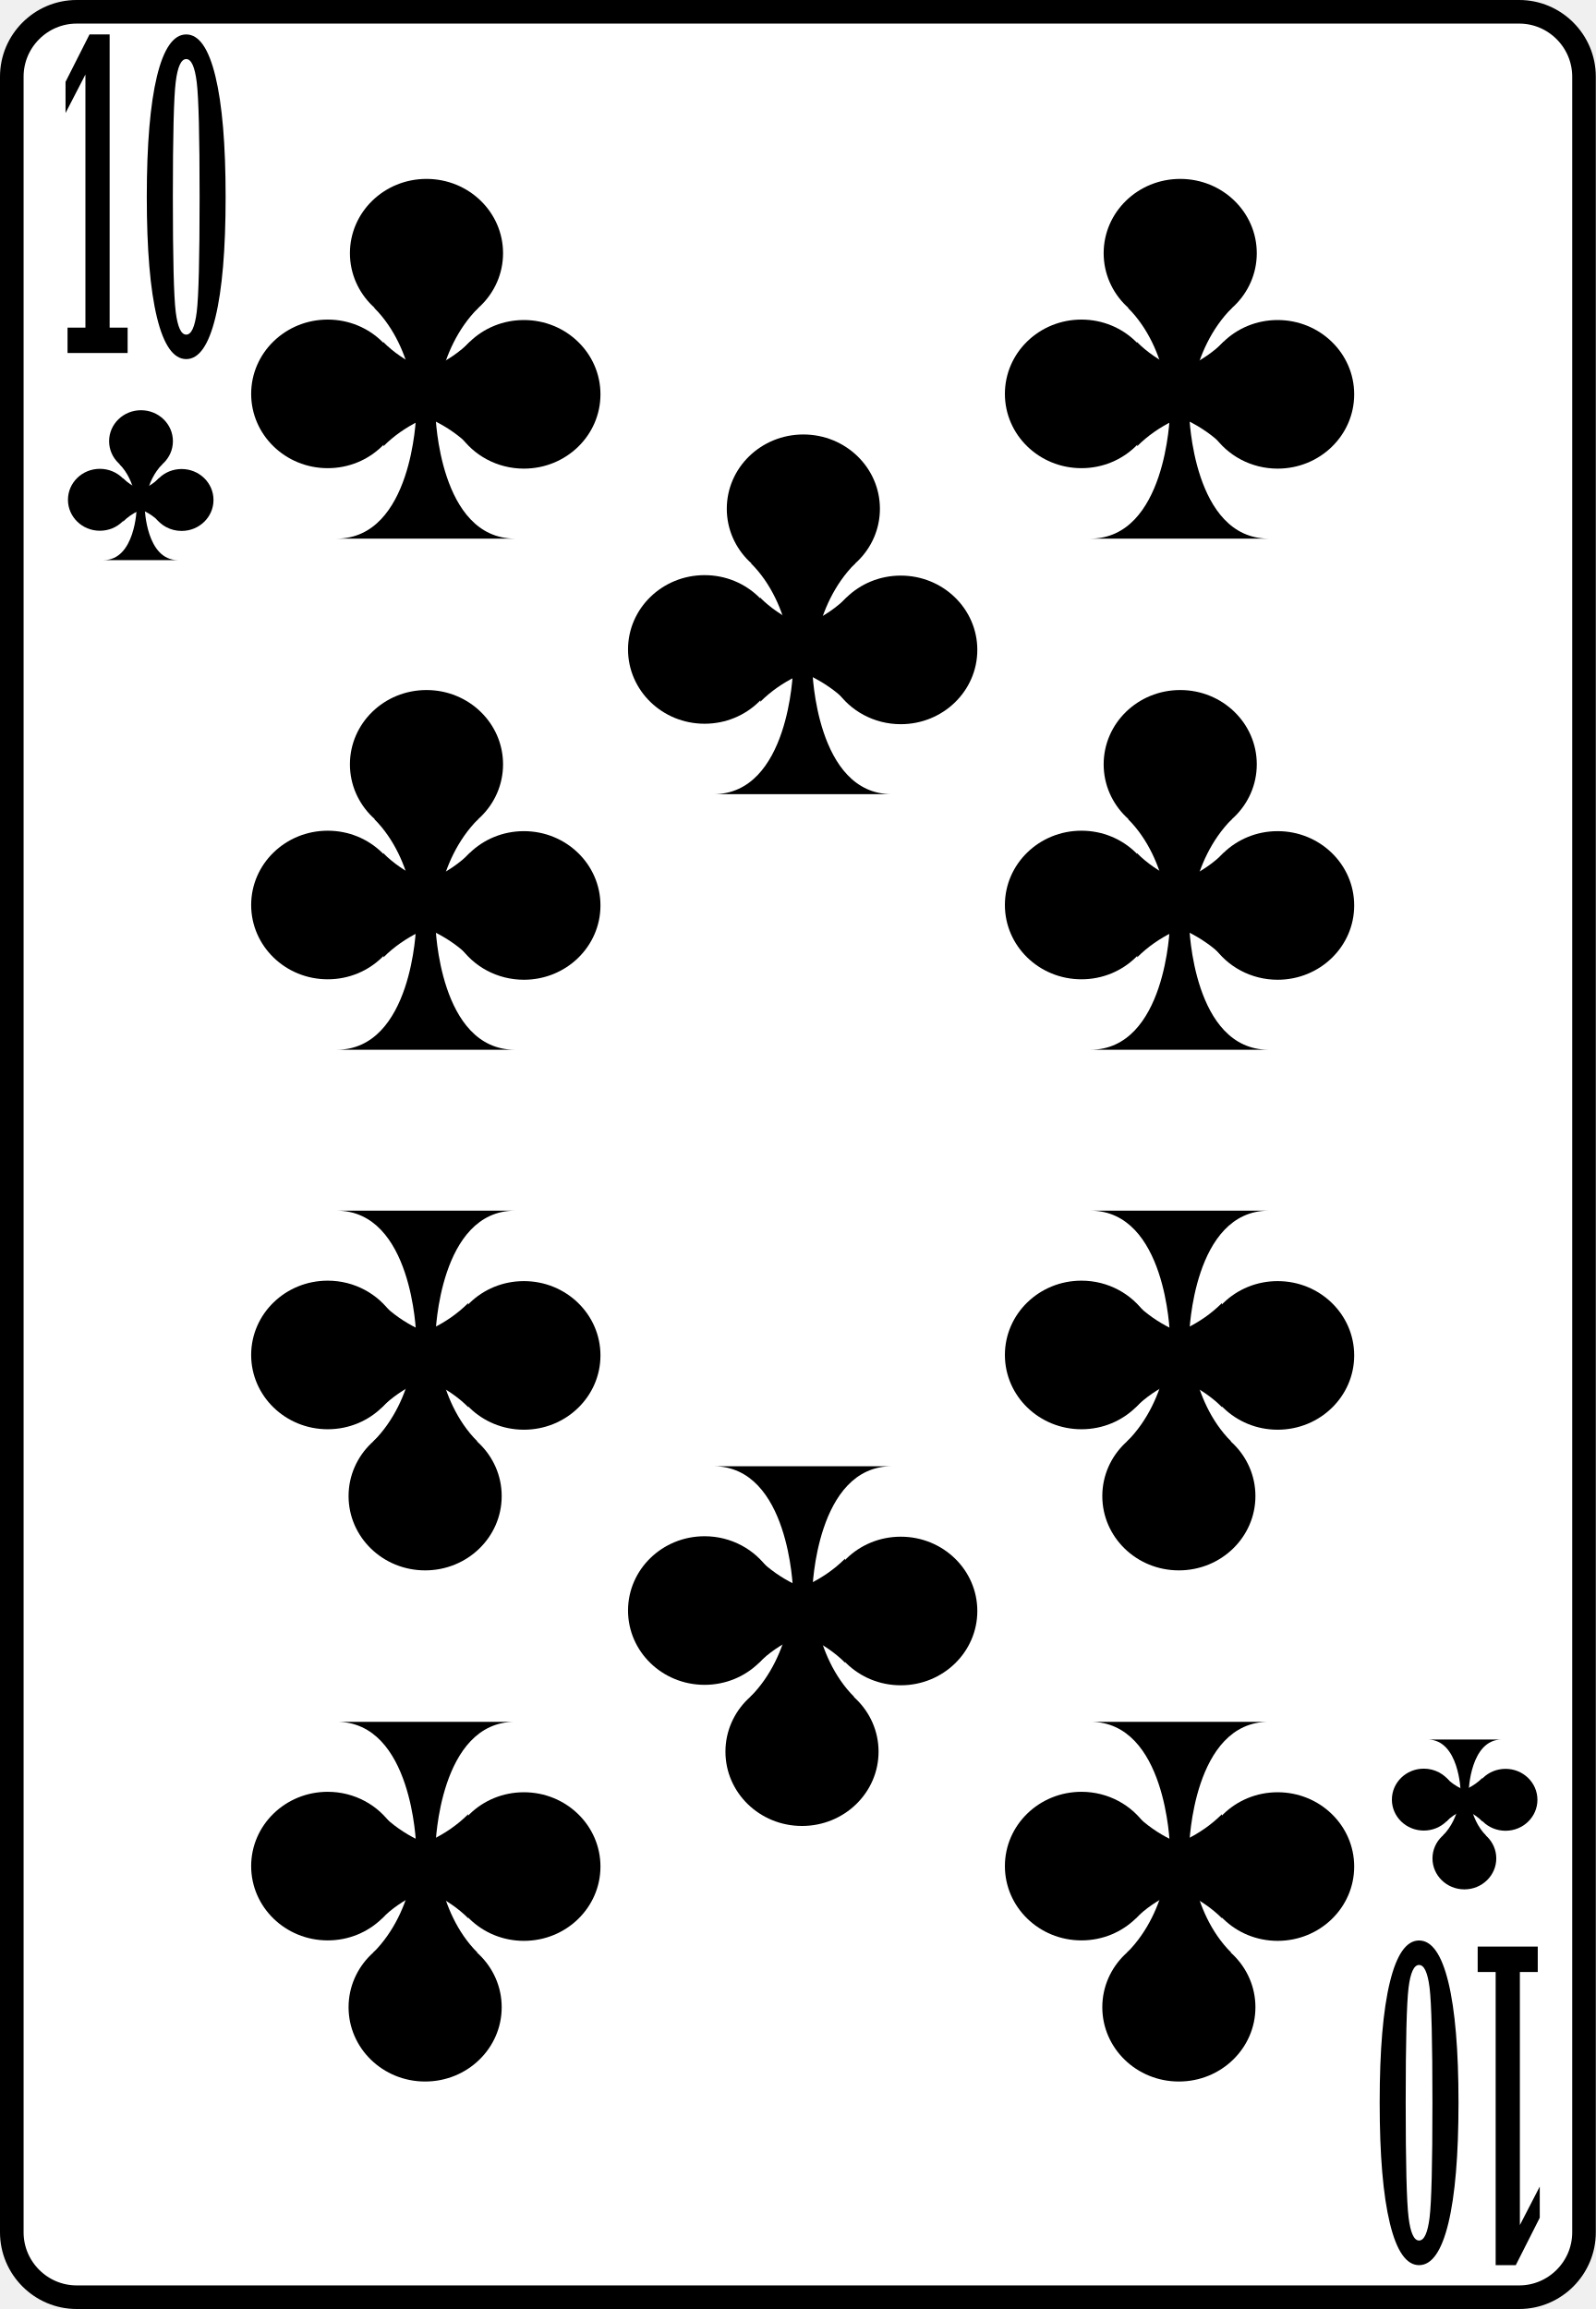
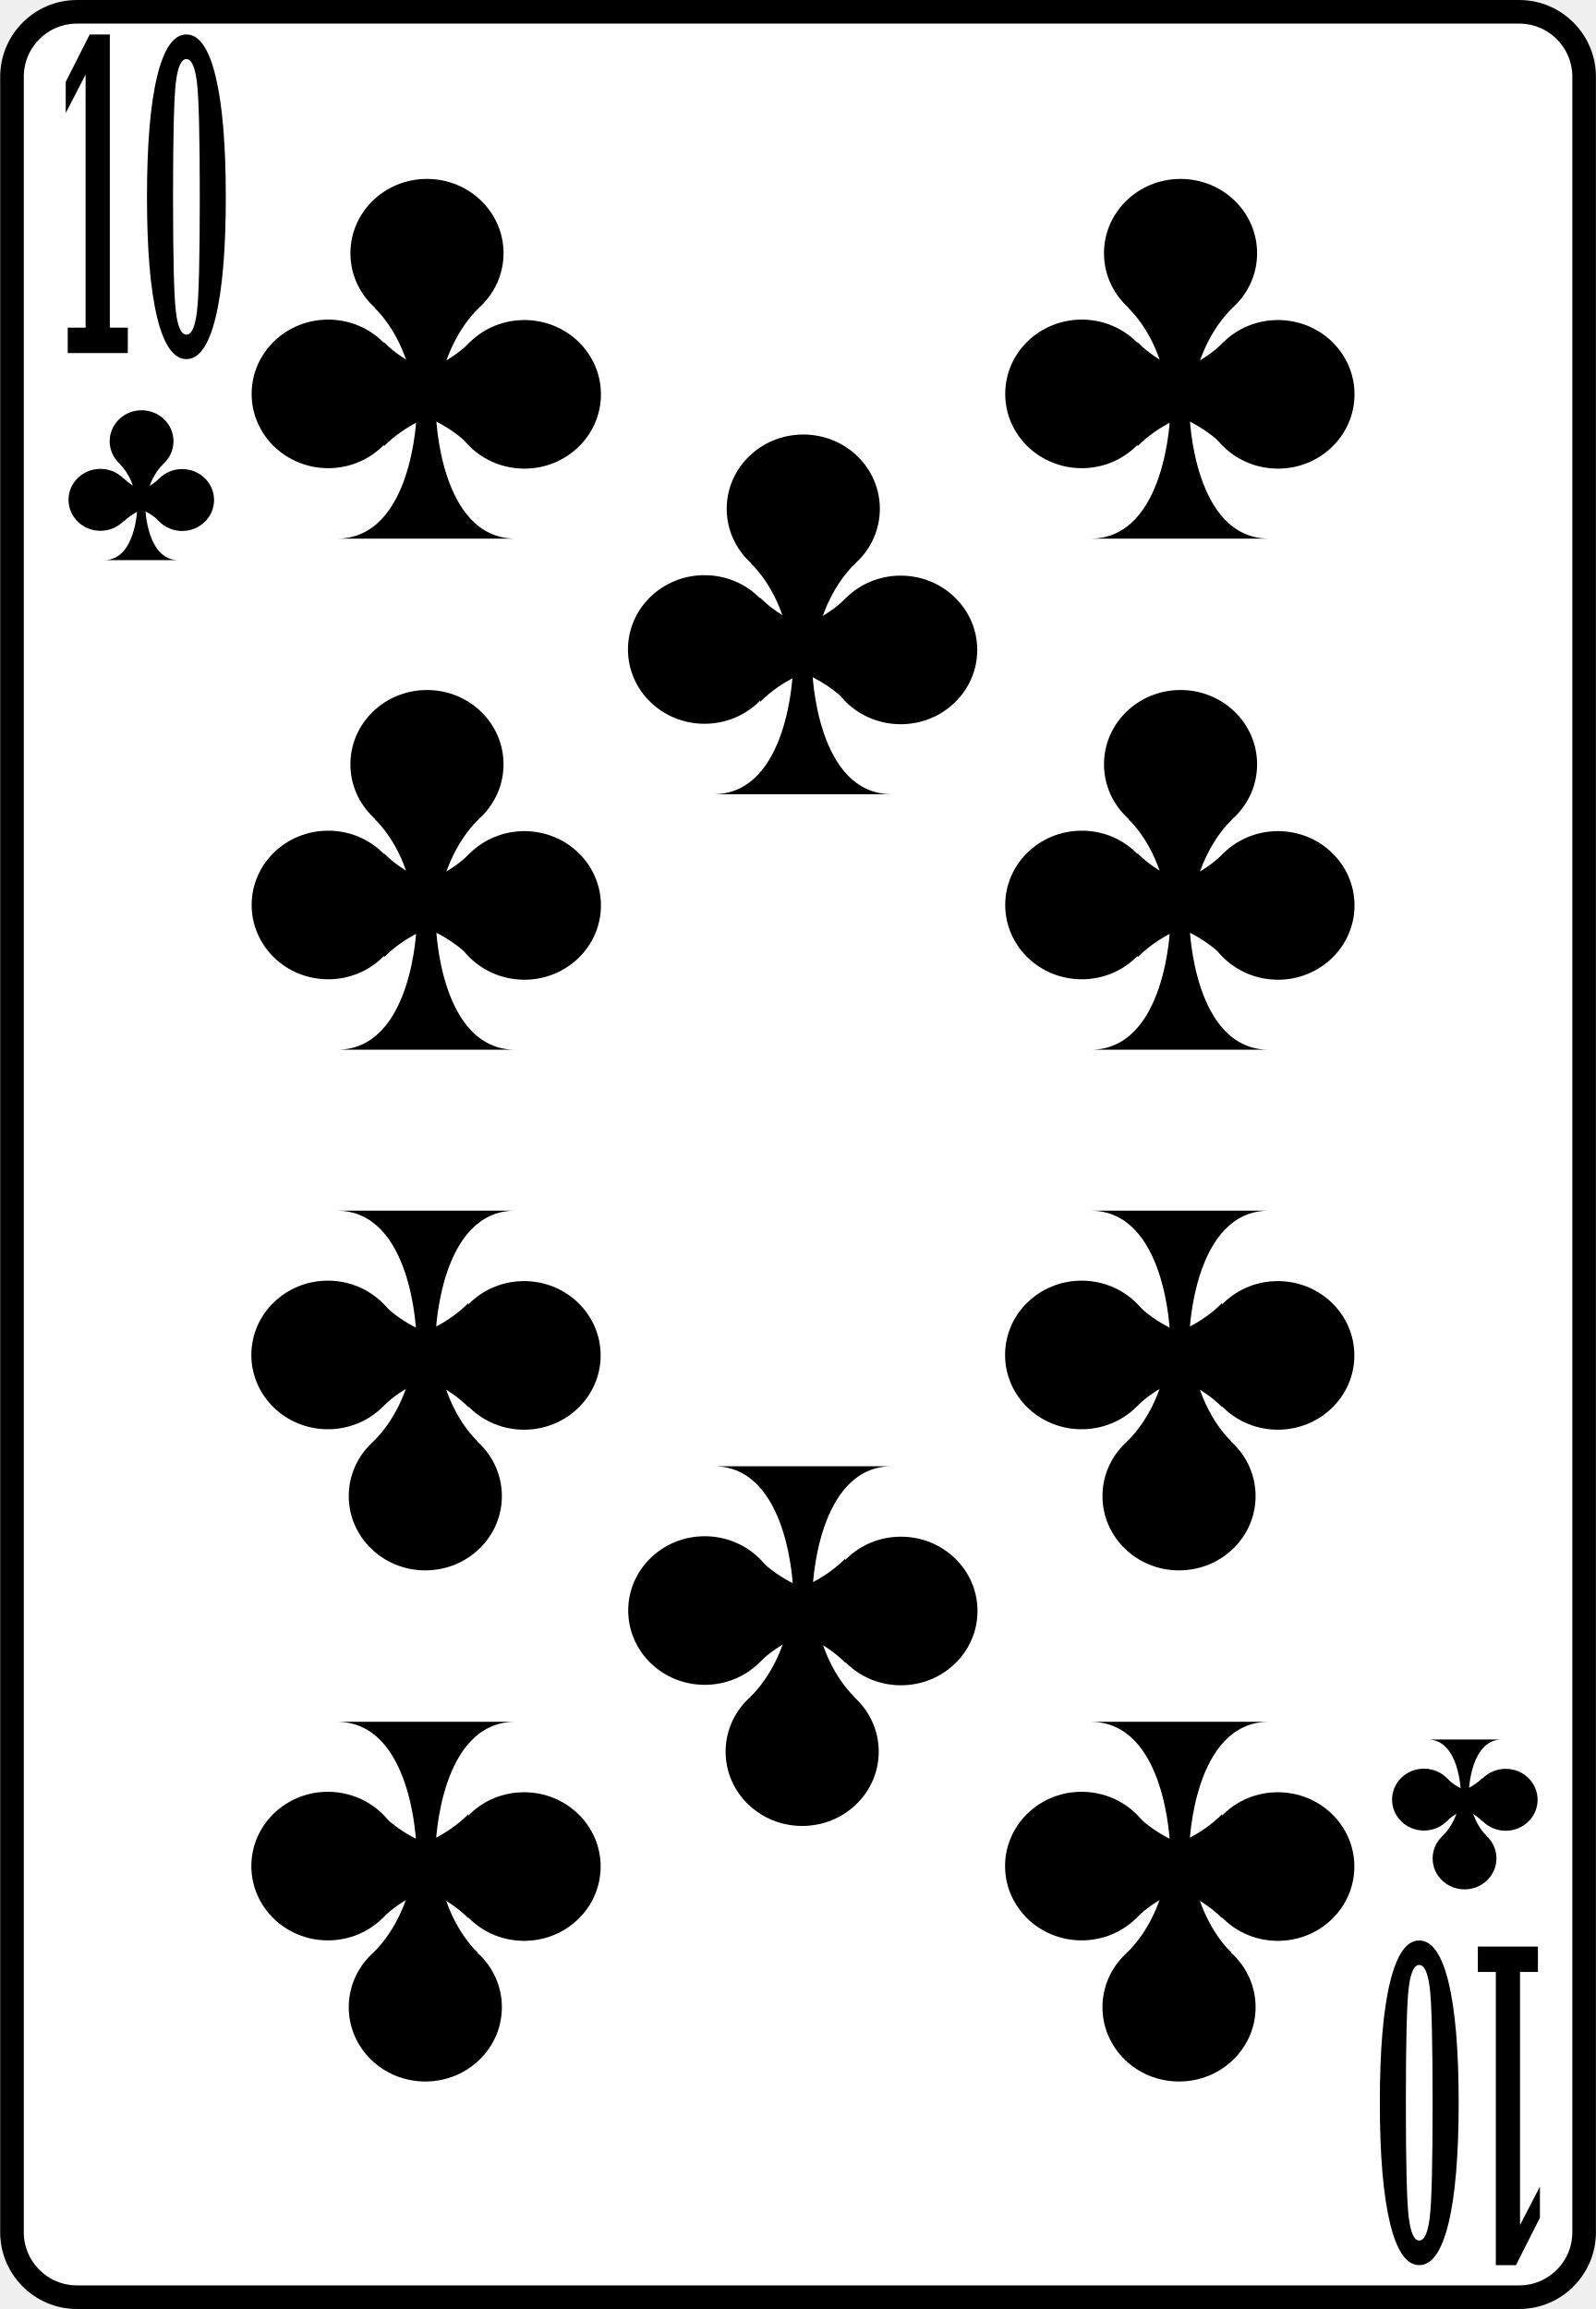
- <svg xmlns="http://www.w3.org/2000/svg" xmlns:xlink="http://www.w3.org/1999/xlink" version="1.1" width="169.012" height="244.549" viewBox="-0.2 -236 169.075 244.549" id="svg2">
+ <svg xmlns="http://www.w3.org/2000/svg" xmlns:xlink="http://www.w3.org/1999/xlink" id="svg2" height="244.55" width="169.01" version="1.1" viewBox="-0.2 -236 169.075 244.549">
  <defs id="defs4">
-     <g transform="matrix(0.4,0,0,0.4,236.59,667.12)" id="lys" style="fill:#ffffff;fill-opacity:1;stroke:none">
-       <path d="m 355.65,280.19 c 0,0 -3.75,-8.1 -8.1,-12.6 -4.36,-4.51 -9.68,-7.58 -11.04,-6.53" transform="translate(-1.35,-0.76)" id="lys_1" style="fill:#ffffff;fill-opacity:1;fill-rule:evenodd;stroke:none" />
-       <path d="m 368.97,258.94 c -2.29,0.08 -5.9,1.92 -7.85,3.87 -2.59,2.6 -3.52,7.58 -3.59,9.44 -0.07,1.86 -1.32,-0.84 -2.19,-2.37 -0.86,-1.54 -1.93,-5.4 -2.22,-3.22 -0.28,2.2 -0.34,3.26 0.07,5.72 0.4,2.45 1.59,7.15 2.56,8.68 l 3.97,3.94 c 1.87,-1.88 3.1,-6.25 3.19,-6.25 l -0.07,9.34 4.35,4.32 c -1.16,-2.37 -1.94,-6.58 -1.63,-10.38 0.32,-3.8 2.3,-8.59 2.06,-10.44 -1.14,-0.4 -2.9,2.58 -5.21,1.88 -0.08,-1.75 0.74,-6.02 1.9,-7.69 1.17,-1.66 4.43,-5.7 6.41,-6.28 -0.36,-0.42 -0.99,-0.59 -1.75,-0.56 z" id="lys_2" style="fill:#ffffff;fill-opacity:1;fill-rule:evenodd;stroke:none" />
-       <path d="m 329.36,254.28 c 9.62,-4.95 19.64,8.3 19.64,8.3 0,0 1.44,-9.25 3.32,-9.36 1.88,-0.11 4.87,7.31 4.87,7.31 0,0 5.76,-7.64 15.72,-7.58 9.97,0.05 11.57,9.13 5.87,9.57 -5.66,0.44 -2.38,-5.15 -2.27,-3.65 0.06,0.17 -5.37,-7.75 -19.15,7.86 -2.03,2.3 -3.94,-8.46 -4.93,-6.09 -1.21,2.88 -0.22,6.26 -1.11,8.53 1.39,1.71 -11.35,-13.84 -16.77,-9.58" transform="translate(-1.35,-0.76)" id="lys_3" style="fill:#ffffff;fill-opacity:1;fill-rule:evenodd;stroke:none" />
-       <use transform="matrix(0,1,1,0,74.5,-74.49)" id="use646" style="fill:#ffffff;fill-opacity:1;stroke:none" x="0" y="0" width="2178.99" height="1216.19" xlink:href="#lys_3" />
-       <use transform="matrix(0,1,1,0,74.9,-74.93)" id="use648" style="fill:#ffffff;fill-opacity:1;stroke:none" x="0" y="0" width="2178.99" height="1216.19" xlink:href="#lys_1" />
-       <use transform="matrix(0,1,1,0,74.82,-74.82)" id="use650" style="fill:#ffffff;fill-opacity:1;stroke:none" x="0" y="0" width="2178.99" height="1216.19" xlink:href="#lys_2" />
-     </g>
-     <g transform="matrix(0.4,0,0,0.4,236.59,667.12)" id="lys-8" style="fill:#ffffff;fill-opacity:1;stroke:none">
-       <path d="m 355.65,280.19 c 0,0 -3.75,-8.1 -8.1,-12.6 -4.36,-4.51 -9.68,-7.58 -11.04,-6.53" transform="translate(-1.35,-0.76)" id="lys_1-0" style="fill:#ffffff;fill-opacity:1;fill-rule:evenodd;stroke:none" />
-       <path d="m 368.97,258.94 c -2.29,0.08 -5.9,1.92 -7.85,3.87 -2.59,2.6 -3.52,7.58 -3.59,9.44 -0.07,1.86 -1.32,-0.84 -2.19,-2.37 -0.86,-1.54 -1.93,-5.4 -2.22,-3.22 -0.28,2.2 -0.34,3.26 0.07,5.72 0.4,2.45 1.59,7.15 2.56,8.68 l 3.97,3.94 c 1.87,-1.88 3.1,-6.25 3.19,-6.25 l -0.07,9.34 4.35,4.32 c -1.16,-2.37 -1.94,-6.58 -1.63,-10.38 0.32,-3.8 2.3,-8.59 2.06,-10.44 -1.14,-0.4 -2.9,2.58 -5.21,1.88 -0.08,-1.75 0.74,-6.02 1.9,-7.69 1.17,-1.66 4.43,-5.7 6.41,-6.28 -0.36,-0.42 -0.99,-0.59 -1.75,-0.56 z" id="lys_2-3" style="fill:#ffffff;fill-opacity:1;fill-rule:evenodd;stroke:none" />
-       <path d="m 329.36,254.28 c 9.62,-4.95 19.64,8.3 19.64,8.3 0,0 1.44,-9.25 3.32,-9.36 1.88,-0.11 4.87,7.31 4.87,7.31 0,0 5.76,-7.64 15.72,-7.58 9.97,0.05 11.57,9.13 5.87,9.57 -5.66,0.44 -2.38,-5.15 -2.27,-3.65 0.06,0.17 -5.37,-7.75 -19.15,7.86 -2.03,2.3 -3.94,-8.46 -4.93,-6.09 -1.21,2.88 -0.22,6.26 -1.11,8.53 1.39,1.71 -11.35,-13.84 -16.77,-9.58" transform="translate(-1.35,-0.76)" id="lys_3-7" style="fill:#ffffff;fill-opacity:1;fill-rule:evenodd;stroke:none" />
-       <use transform="matrix(0,1,1,0,74.5,-74.49)" id="use3823" style="fill:#ffffff;fill-opacity:1;stroke:none" x="0" y="0" width="169.075" height="244.549" xlink:href="#lys_3-7" />
-       <use transform="matrix(0,1,1,0,74.9,-74.93)" id="use3825" style="fill:#ffffff;fill-opacity:1;stroke:none" x="0" y="0" width="169.075" height="244.549" xlink:href="#lys_1-0" />
-       <use transform="matrix(0,1,1,0,74.82,-74.82)" id="use3827" style="fill:#ffffff;fill-opacity:1;stroke:none" x="0" y="0" width="169.075" height="244.549" xlink:href="#lys_2-3" />
-     </g>
-     <g transform="matrix(0.4,0,0,0.4,236.59,667.12)" id="lys-87" style="fill:#ffffff;fill-opacity:1;stroke:none">
-       <path d="m 355.65,280.19 c 0,0 -3.75,-8.1 -8.1,-12.6 -4.36,-4.51 -9.68,-7.58 -11.04,-6.53" transform="translate(-1.35,-0.76)" id="lys_1-3" style="fill:#ffffff;fill-opacity:1;fill-rule:evenodd;stroke:none" />
-       <path d="m 368.97,258.94 c -2.29,0.08 -5.9,1.92 -7.85,3.87 -2.59,2.6 -3.52,7.58 -3.59,9.44 -0.07,1.86 -1.32,-0.84 -2.19,-2.37 -0.86,-1.54 -1.93,-5.4 -2.22,-3.22 -0.28,2.2 -0.34,3.26 0.07,5.72 0.4,2.45 1.59,7.15 2.56,8.68 l 3.97,3.94 c 1.87,-1.88 3.1,-6.25 3.19,-6.25 l -0.07,9.34 4.35,4.32 c -1.16,-2.37 -1.94,-6.58 -1.63,-10.38 0.32,-3.8 2.3,-8.59 2.06,-10.44 -1.14,-0.4 -2.9,2.58 -5.21,1.88 -0.08,-1.75 0.74,-6.02 1.9,-7.69 1.17,-1.66 4.43,-5.7 6.41,-6.28 -0.36,-0.42 -0.99,-0.59 -1.75,-0.56 z" id="lys_2-2" style="fill:#ffffff;fill-opacity:1;fill-rule:evenodd;stroke:none" />
-       <path d="m 329.36,254.28 c 9.62,-4.95 19.64,8.3 19.64,8.3 0,0 1.44,-9.25 3.32,-9.36 1.88,-0.11 4.87,7.31 4.87,7.31 0,0 5.76,-7.64 15.72,-7.58 9.97,0.05 11.57,9.13 5.87,9.57 -5.66,0.44 -2.38,-5.15 -2.27,-3.65 0.06,0.17 -5.37,-7.75 -19.15,7.86 -2.03,2.3 -3.94,-8.46 -4.93,-6.09 -1.21,2.88 -0.22,6.26 -1.11,8.53 1.39,1.71 -11.35,-13.84 -16.77,-9.58" transform="translate(-1.35,-0.76)" id="lys_3-5" style="fill:#ffffff;fill-opacity:1;fill-rule:evenodd;stroke:none" />
-       <use transform="matrix(0,1,1,0,74.5,-74.49)" id="use26559" style="fill:#ffffff;fill-opacity:1;stroke:none" x="0" y="0" width="169.075" height="244.549" xlink:href="#lys_3-5" />
-       <use transform="matrix(0,1,1,0,74.9,-74.93)" id="use26561" style="fill:#ffffff;fill-opacity:1;stroke:none" x="0" y="0" width="169.075" height="244.549" xlink:href="#lys_1-3" />
-       <use transform="matrix(0,1,1,0,74.82,-74.82)" id="use26563" style="fill:#ffffff;fill-opacity:1;stroke:none" x="0" y="0" width="169.075" height="244.549" xlink:href="#lys_2-2" />
-     </g>
-     <g transform="matrix(0.4,0,0,0.4,236.59,667.12)" id="lys-7" style="fill:#ffffff;fill-opacity:1;stroke:none">
-       <path d="m 355.65,280.19 c 0,0 -3.75,-8.1 -8.1,-12.6 -4.36,-4.51 -9.68,-7.58 -11.04,-6.53" transform="translate(-1.35,-0.76)" id="lys_1-4" style="fill:#ffffff;fill-opacity:1;fill-rule:evenodd;stroke:none" />
-       <path d="m 368.97,258.94 c -2.29,0.08 -5.9,1.92 -7.85,3.87 -2.59,2.6 -3.52,7.58 -3.59,9.44 -0.07,1.86 -1.32,-0.84 -2.19,-2.37 -0.86,-1.54 -1.93,-5.4 -2.22,-3.22 -0.28,2.2 -0.34,3.26 0.07,5.72 0.4,2.45 1.59,7.15 2.56,8.68 l 3.97,3.94 c 1.87,-1.88 3.1,-6.25 3.19,-6.25 l -0.07,9.34 4.35,4.32 c -1.16,-2.37 -1.94,-6.58 -1.63,-10.38 0.32,-3.8 2.3,-8.59 2.06,-10.44 -1.14,-0.4 -2.9,2.58 -5.21,1.88 -0.08,-1.75 0.74,-6.02 1.9,-7.69 1.17,-1.66 4.43,-5.7 6.41,-6.28 -0.36,-0.42 -0.99,-0.59 -1.75,-0.56 z" id="lys_2-1" style="fill:#ffffff;fill-opacity:1;fill-rule:evenodd;stroke:none" />
-       <path d="m 329.36,254.28 c 9.62,-4.95 19.64,8.3 19.64,8.3 0,0 1.44,-9.25 3.32,-9.36 1.88,-0.11 4.87,7.31 4.87,7.31 0,0 5.76,-7.64 15.72,-7.58 9.97,0.05 11.57,9.13 5.87,9.57 -5.66,0.44 -2.38,-5.15 -2.27,-3.65 0.06,0.17 -5.37,-7.75 -19.15,7.86 -2.03,2.3 -3.94,-8.46 -4.93,-6.09 -1.21,2.88 -0.22,6.26 -1.11,8.53 1.39,1.71 -11.35,-13.84 -16.77,-9.58" transform="translate(-1.35,-0.76)" id="lys_3-3" style="fill:#ffffff;fill-opacity:1;fill-rule:evenodd;stroke:none" />
-       <use transform="matrix(0,1,1,0,74.5,-74.49)" id="use35367" style="fill:#ffffff;fill-opacity:1;stroke:none" x="0" y="0" width="169.075" height="244.549" xlink:href="#lys_3-3" />
-       <use transform="matrix(0,1,1,0,74.9,-74.93)" id="use35369" style="fill:#ffffff;fill-opacity:1;stroke:none" x="0" y="0" width="169.075" height="244.549" xlink:href="#lys_1-4" />
-       <use transform="matrix(0,1,1,0,74.82,-74.82)" id="use35371" style="fill:#ffffff;fill-opacity:1;stroke:none" x="0" y="0" width="169.075" height="244.549" xlink:href="#lys_2-1" />
-     </g>
    <g id="club-4">
-       <path d="m 3.35,4.66 c 0,-1.81 -1.51,-3.28 -3.38,-3.28 -1.87,0 -3.38,1.47 -3.38,3.28 0,1.81 1.51,3.28 3.38,3.28 1.87,0 3.38,-1.47 3.38,-3.28 z" id="path34773" />
-       <path d="m 7.71,-1.55 c 0,-1.81 -1.51,-3.28 -3.38,-3.28 -1.87,0 -3.38,1.47 -3.38,3.28 0,1.81 1.51,3.28 3.38,3.28 1.87,0 3.38,-1.47 3.38,-3.28 z" id="path34775" />
-       <path d="m -0.95,-1.57 c 0,-0.66 -0.2,-1.28 -0.55,-1.8 -0.6,-0.89 -1.65,-1.48 -2.83,-1.48 -1.87,0 -3.38,1.47 -3.38,3.28 0,1.81 1.51,3.28 3.38,3.28 1.87,0 3.38,-1.47 3.38,-3.28 z" id="path34777" />
-       <path d="m 3.94,-7.94 c -1.67,0 -2.55,1.36 -3.01,2.72 -0.46,1.36 -0.5,2.72 -0.5,2.72 h -0.86 c 0,0 -0.16,-5.43 -3.5,-5.44 h 7.87 z" id="path34779" />
-       <path d="m -2.32,2.25 c 1.9,-1.9 1.9,-4.75 1.9,-4.75 l 0.85,-0.01 c 0,0 0,2.91 1.85,4.76" id="path34781" />
-       <path d="m -1.94,-3.85 c 1.9,1.9 4.75,1.9 4.75,1.9 v 0.85 c 0,0 -2.91,0 -4.76,1.85" id="path34783" />
-       <path d="m 1.87,-3.86 c -1.9,1.9 -4.75,1.9 -4.75,1.9 v 0.85 c 0,0 2.91,0 4.76,1.85" id="path34785" />
+       <path id="path34773" d="m3.35 4.66c0-1.81-1.51-3.28-3.38-3.28s-3.38 1.47-3.38 3.28 1.51 3.28 3.38 3.28 3.38-1.47 3.38-3.28z" />
+       <path id="path34775" d="m7.71-1.55c0-1.81-1.51-3.28-3.38-3.28s-3.38 1.47-3.38 3.28 1.51 3.28 3.38 3.28 3.38-1.47 3.38-3.28z" />
+       <path id="path34777" d="m-0.95-1.57c0-0.66-0.2-1.28-0.55-1.8-0.6-0.89-1.65-1.48-2.83-1.48-1.87 0-3.38 1.47-3.38 3.28s1.51 3.28 3.38 3.28 3.38-1.47 3.38-3.28z" />
+       <path id="path34779" d="m3.94-7.94c-1.67 0-2.55 1.36-3.01 2.72s-0.5 2.72-0.5 2.72h-0.86s-0.16-5.43-3.5-5.44h7.87z" />
+       <path id="path34781" d="m-2.32 2.25c1.9-1.9 1.9-4.75 1.9-4.75l0.85-0.01s0 2.91 1.85 4.76" />
+       <path id="path34783" d="m-1.94-3.85c1.9 1.9 4.75 1.9 4.75 1.9v0.85s-2.91 0-4.76 1.85" />
+       <path id="path34785" d="m1.87-3.86c-1.9 1.9-4.75 1.9-4.75 1.9v0.85s2.91 0 4.76 1.85" />
    </g>
    <g id="base-51">
-       <path d="m 0,0 c 0,3.78 3.09,6.87 6.87,6.87 l 152.845,0 c 3.77,0 6.86,-3.09 6.86,-6.87 l 0,-228.4 c 0,-3.78 -3.09,-6.87 -6.86,-6.87 l -152.845,0 c -3.78,0 -6.87,3.09 -6.87,6.87 L 0,0 z" id="path34770" style="fill:#ffffff;stroke:#000000;stroke-width:2.5" />
+       <path id="path34770" d="m0 0c0 3.78 3.09 6.87 6.87 6.87h152.84c3.77 0 6.86-3.09 6.86-6.87v-228.4c0-3.78-3.09-6.87-6.86-6.87h-152.84c-3.78 0-6.87 3.09-6.87 6.87v228.4z" stroke="#000" stroke-width="2.5" fill="#fff" />
    </g>
    <g id="n_10-89">
-       <text transform="scale(0.32258,1.05741)" id="text34728" style="font-size:43px;font-weight:bold;font-family:Bitstream Vera Serif">10</text>
+       <text id="text34728" font-weight="bold" transform="scale(.32258 1.0574)" font-size="43px" font-family="Bitstream Vera Serif">10</text>
    </g>
  </defs>
-   <g transform="translate(-1507.12,0.4745242)" id="10_club">
-     <use id="use35574" x="1508.17" y="0" width="1" height="1" xlink:href="#base-51" />
-     <use id="use35576" x="1512.17" y="-199.117" width="1" height="1" xlink:href="#n_10-89" />
-     <use transform="matrix(-1,0,0,-1,3343.5,-60.56)" id="use35578" x="1671.75" y="-30.28" width="1" height="1" xlink:href="#n_10-89" />
-     <use transform="matrix(-1,0,0,-1,3043.66,-370.234)" id="use35580" x="1521.83" y="-185.117" width="1" height="1" xlink:href="#club-4" />
-     <use id="use35582" x="1662.1" y="-44.28" width="1" height="1" xlink:href="#club-4" />
-     <use transform="matrix(-2.4,0,0,-2.4,3104.069,-397.02)" id="use35584" x="646.681" y="-82.713" width="1" height="1" xlink:href="#club-4" />
-     <use transform="matrix(-2.4,0,0,-2.4,3104.069,-288.7075)" id="use35586" x="646.681" y="-60.147" width="1" height="1" xlink:href="#club-4" />
-     <use transform="scale(2.4,2.4)" id="use35588" x="646.681" y="-37.164" width="1" height="1" xlink:href="#club-4" />
-     <use transform="scale(2.4,2.4)" id="use35590" x="646.681" y="-14.599" width="1" height="1" xlink:href="#club-4" />
-     <use transform="matrix(-2.4,0,0,-2.4,3263.784,-397.02)" id="use35592" x="679.955" y="-82.713" width="1" height="1" xlink:href="#club-4" />
-     <use transform="matrix(-2.4,0,0,-2.4,3263.784,-288.7075)" id="use35594" x="679.955" y="-60.147" width="1" height="1" xlink:href="#club-4" />
-     <use transform="scale(2.4,2.4)" id="use35596" x="679.955" y="-37.164" width="1" height="1" xlink:href="#club-4" />
-     <use transform="scale(2.4,2.4)" id="use35598" x="679.955" y="-14.599" width="1" height="1" xlink:href="#club-4" />
-     <use transform="matrix(-2.4,0,0,-2.4,3183.926,-342.8635)" id="use35600" x="663.318" y="-71.43" width="1" height="1" xlink:href="#club-4" />
-     <use transform="scale(2.4,2.4)" id="use35602" x="663.318" y="-25.881" width="1" height="1" xlink:href="#club-4" />
+   <g id="10_club" transform="translate(-1507.1 .47452)">
+     <use id="use35574" xlink:href="#base-51" height="1" width="1" y="0" x="1508.17" />
+     <use id="use35576" xlink:href="#n_10-89" height="1" width="1" y="-199.117" x="1512.17" />
+     <use id="use35578" xlink:href="#n_10-89" transform="matrix(-1,0,0,-1,3343.5,-60.56)" height="1" width="1" y="-30.28" x="1671.75" />
+     <use id="use35580" xlink:href="#club-4" transform="matrix(-1 0 0 -1 3043.7 -370.23)" height="1" width="1" y="-185.117" x="1521.83" />
+     <use id="use35582" xlink:href="#club-4" height="1" width="1" y="-44.28" x="1662.1" />
+     <use id="use35584" xlink:href="#club-4" transform="matrix(-2.4 0 0 -2.4 3104.1 -397.02)" height="1" width="1" y="-82.713" x="646.681" />
+     <use id="use35586" xlink:href="#club-4" transform="matrix(-2.4 0 0 -2.4 3104.1 -288.71)" height="1" width="1" y="-60.147" x="646.681" />
+     <use id="use35588" xlink:href="#club-4" transform="scale(2.4)" height="1" width="1" y="-37.164" x="646.681" />
+     <use id="use35590" xlink:href="#club-4" transform="scale(2.4)" height="1" width="1" y="-14.599" x="646.681" />
+     <use id="use35592" xlink:href="#club-4" transform="matrix(-2.4 0 0 -2.4 3263.8 -397.02)" height="1" width="1" y="-82.713" x="679.955" />
+     <use id="use35594" xlink:href="#club-4" transform="matrix(-2.4 0 0 -2.4 3263.8 -288.71)" height="1" width="1" y="-60.147" x="679.955" />
+     <use id="use35596" xlink:href="#club-4" transform="scale(2.4)" height="1" width="1" y="-37.164" x="679.955" />
+     <use id="use35598" xlink:href="#club-4" transform="scale(2.4)" height="1" width="1" y="-14.599" x="679.955" />
+     <use id="use35600" xlink:href="#club-4" transform="matrix(-2.4 0 0 -2.4 3183.9 -342.86)" height="1" width="1" y="-71.43" x="663.318" />
+     <use id="use35602" xlink:href="#club-4" transform="scale(2.4)" height="1" width="1" y="-25.881" x="663.318" />
  </g>
</svg>
